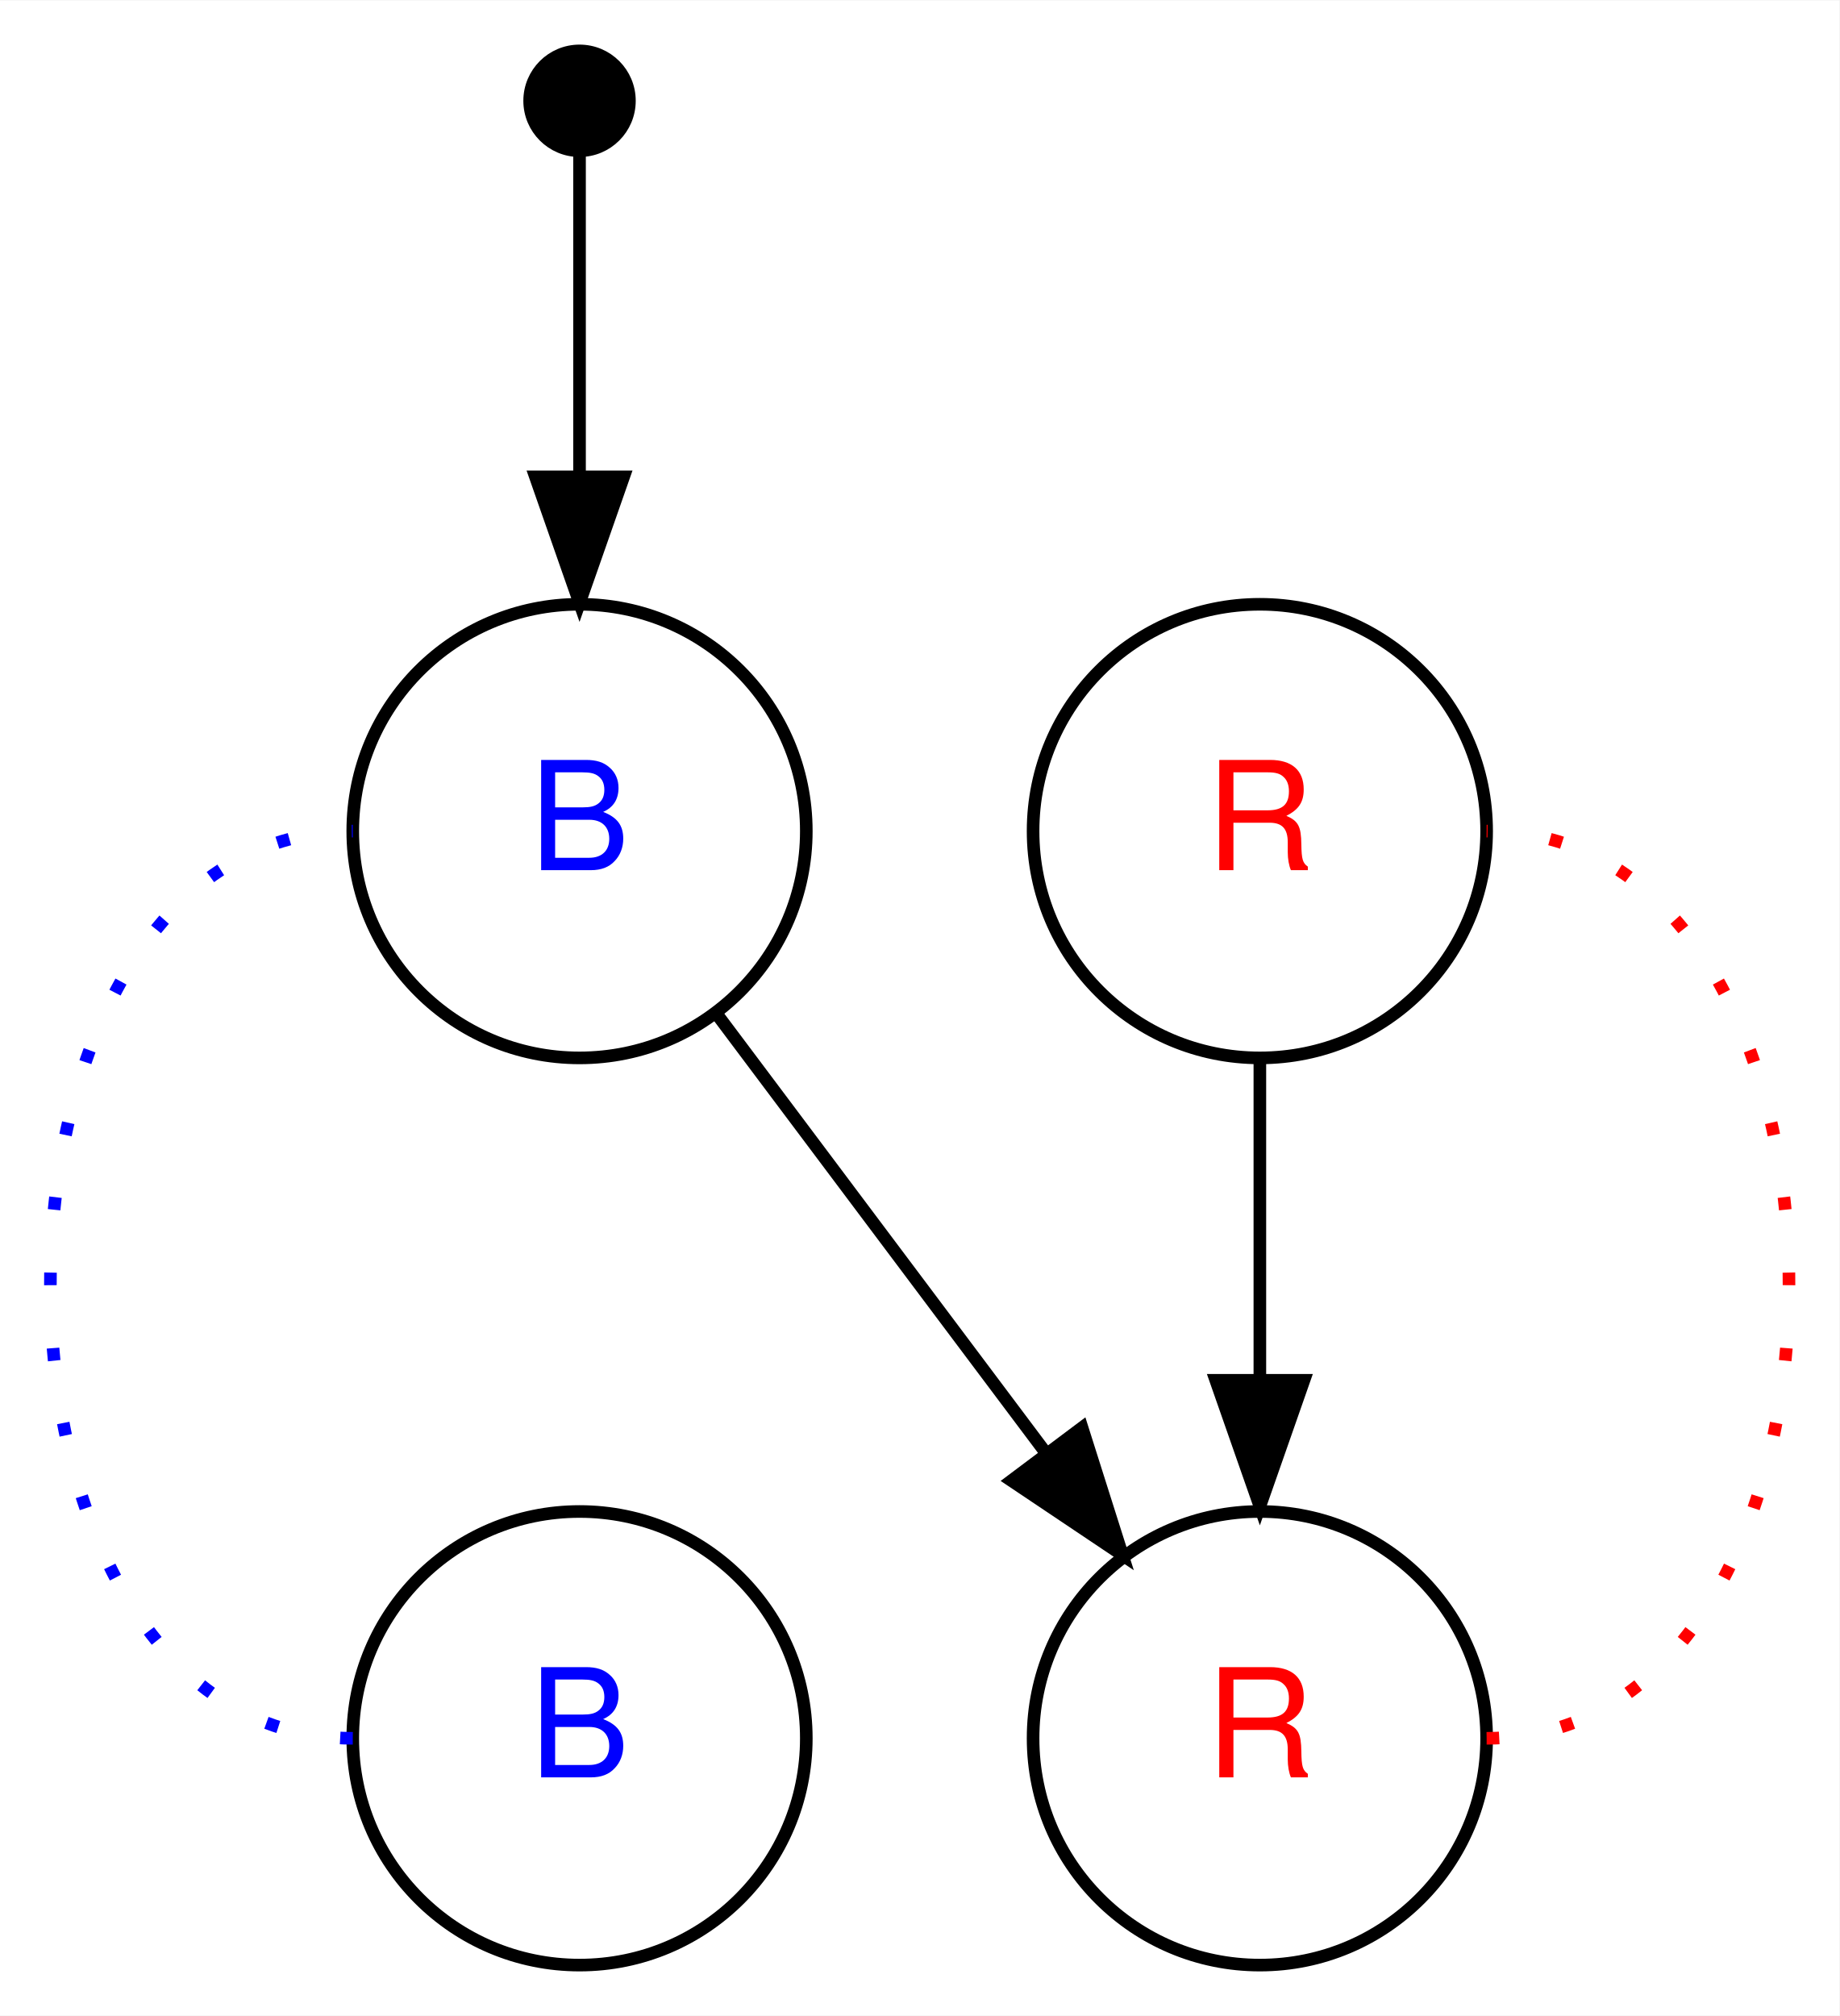
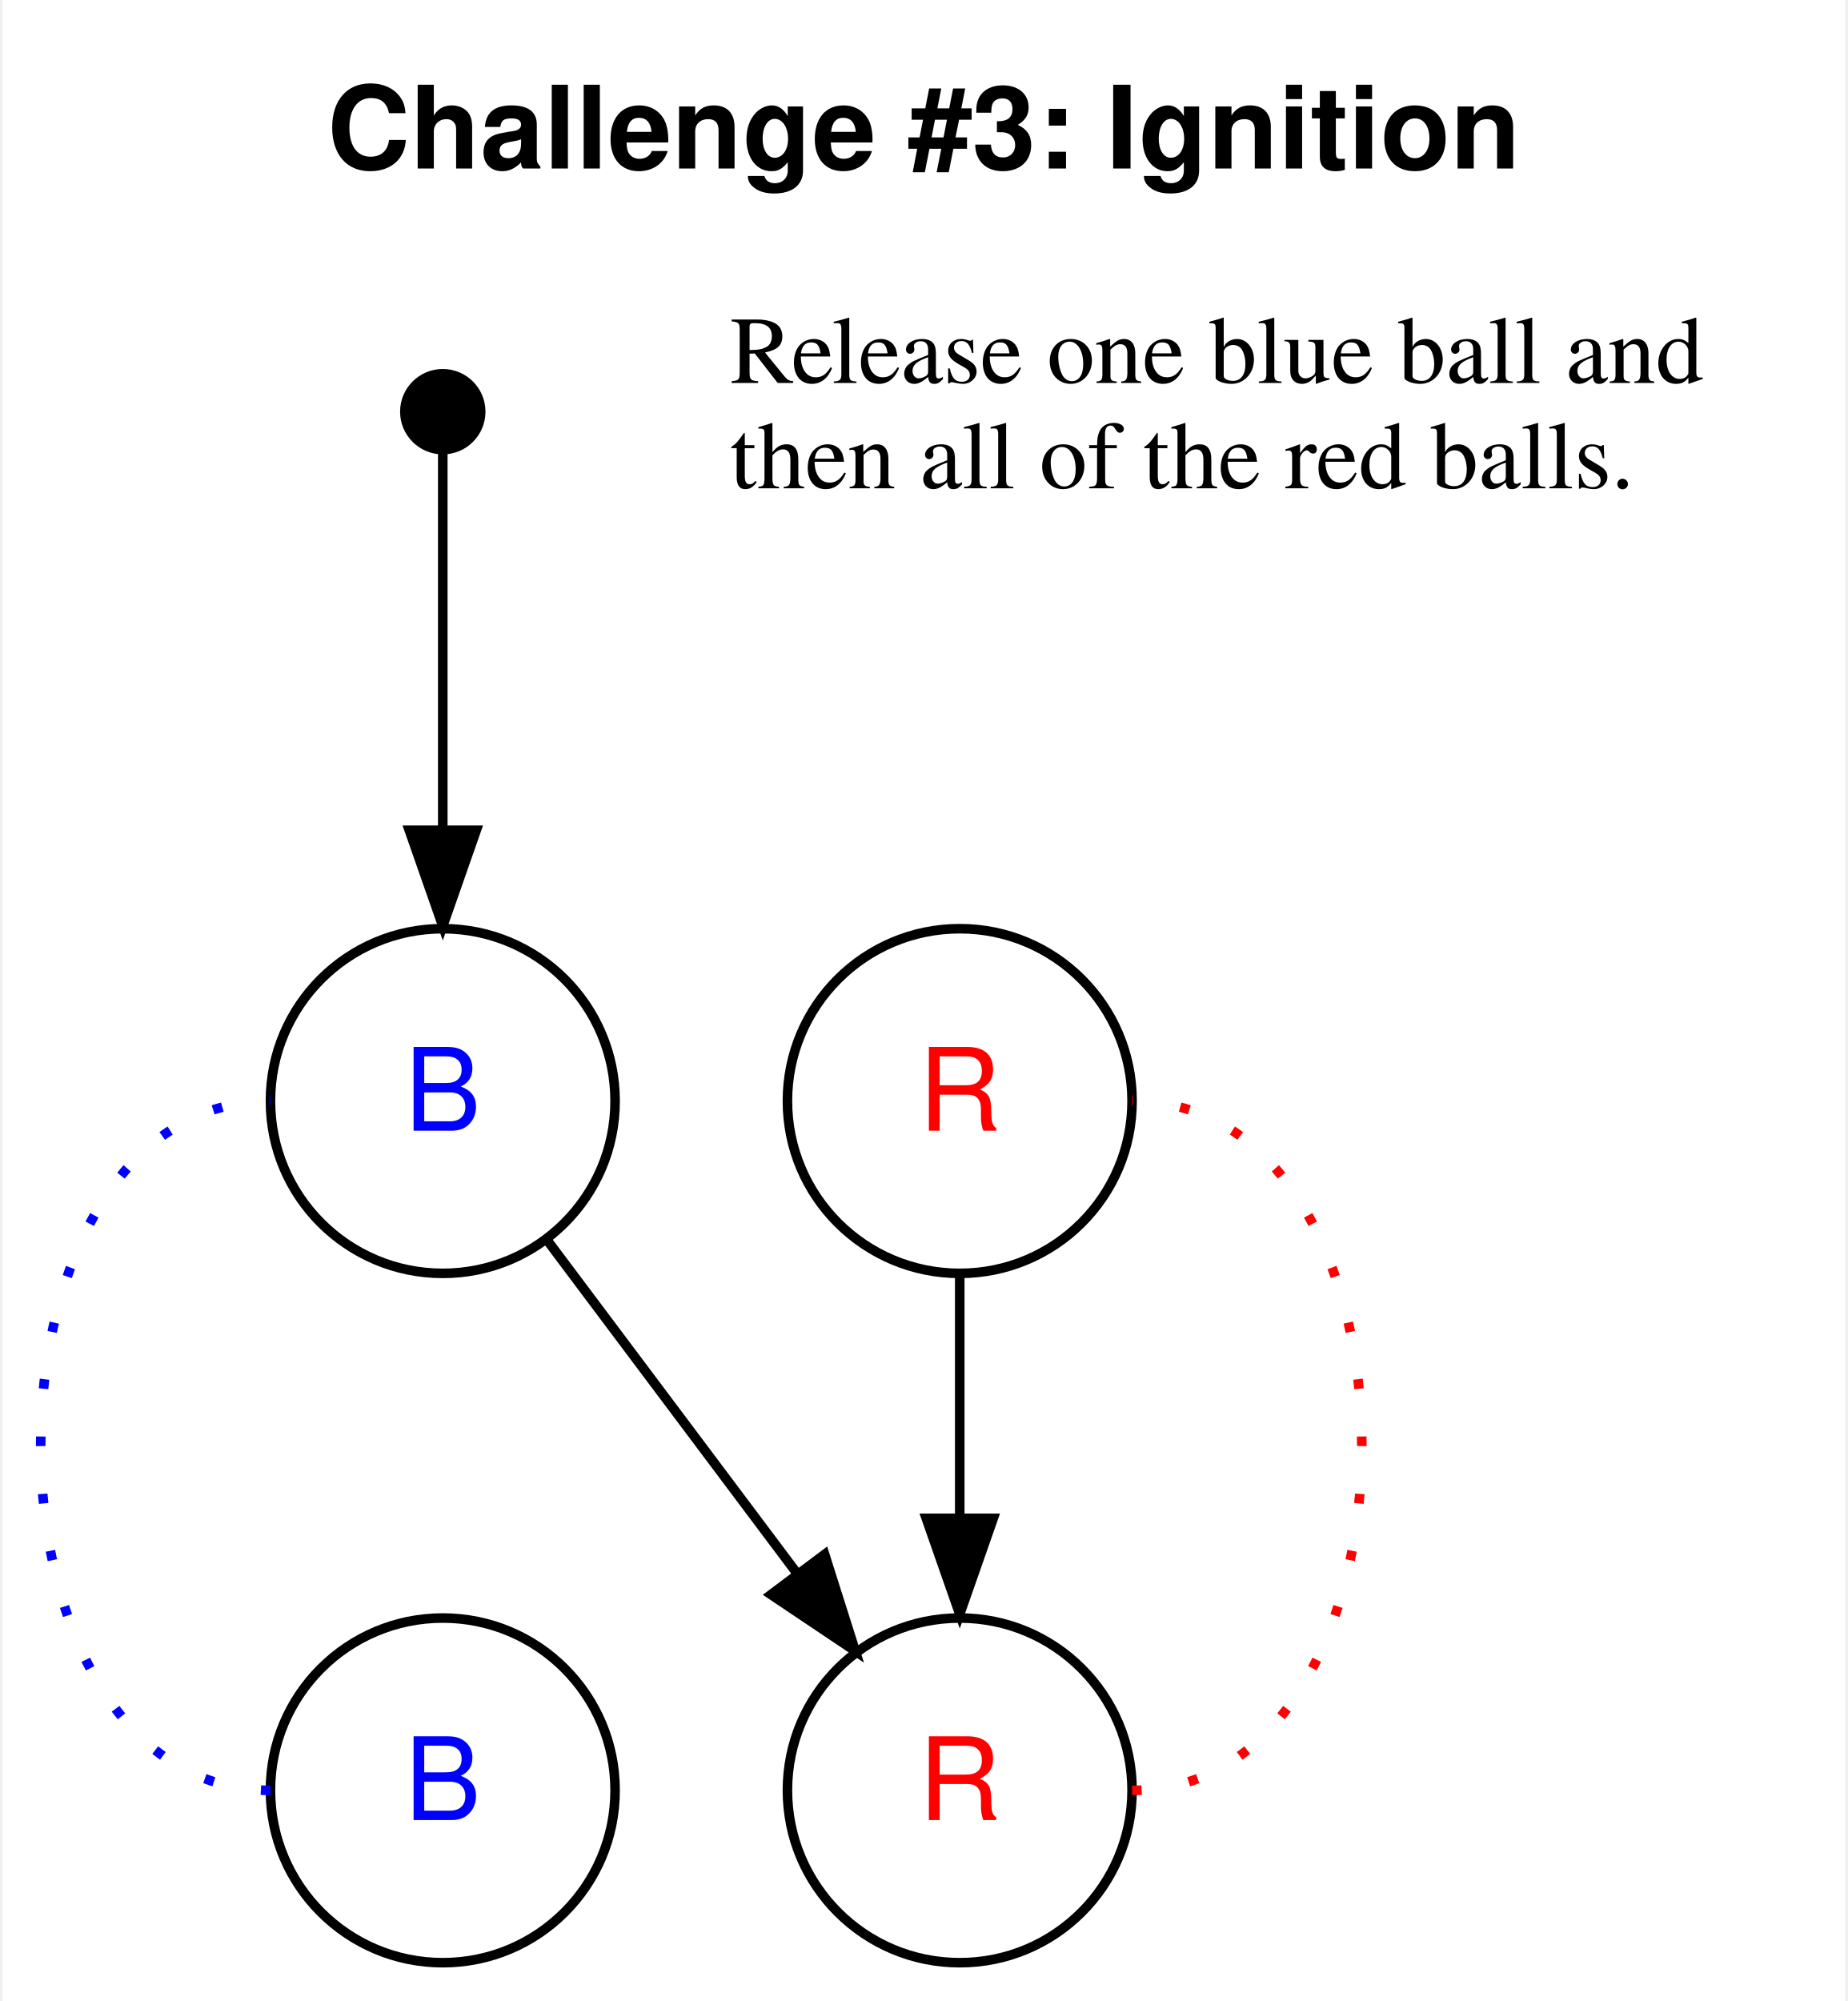
- <svg xmlns="http://www.w3.org/2000/svg" width="146pt" height="160pt" viewBox="0.00 0.00 146.00 159.92">
-   <g id="graph0" class="graph" transform="scale(1 1) rotate(0) translate(4 155.92)">
-     <polygon fill="#ffffff" stroke="transparent" points="-4,4 -4,-155.92 142,-155.92 142,4 -4,4" />
+ <svg xmlns="http://www.w3.org/2000/svg" width="193pt" height="209pt" viewBox="0.00 0.00 192.50 209.00">
+   <g id="graph0" class="graph" transform="scale(1 1) rotate(0) translate(4 205)">
+     <polygon fill="#ffffff" stroke="transparent" points="-4,4 -4,-205 188.5,-205 188.5,4 -4,4" />
+     <text text-anchor="middle" x="92.25" y="-187.4" font-family="Helvetica,sans-Serif" font-weight="bold" font-size="12.00" fill="#000000">Challenge #3: Ignition</text>
    <g id="node1" class="node">
-       <ellipse fill="#000000" stroke="#000000" cx="42" cy="-147.96" rx="3.96" ry="3.96" />
+       <ellipse fill="#000000" stroke="#000000" cx="42" cy="-162" rx="3.96" ry="3.96" />
    </g>
    <g id="node2" class="node">
      <ellipse fill="none" stroke="#000000" cx="42" cy="-90" rx="18" ry="18" />
      <text text-anchor="middle" x="42" y="-86.9" font-family="Helvetica,sans-Serif" font-size="12.00" fill="#0000ff">B</text>
    </g>
    <g id="edge1" class="edge">
-       <path fill="none" stroke="#000000" d="M42,-143.792C42,-138.321 42,-128.237 42,-118.267" />
-       <polygon fill="#000000" stroke="#000000" points="45.5,-118.115 42,-108.115 38.5,-118.115 45.5,-118.115" />
+       <path fill="none" stroke="#000000" d="M42,-157.712C42,-150.062 42,-133.472 42,-118.629" />
+       <polygon fill="#000000" stroke="#000000" points="45.5,-118.282 42,-108.282 38.5,-118.282 45.5,-118.282" />
    </g>
    <g id="node5" class="node">
      <ellipse fill="none" stroke="#000000" cx="96" cy="-18" rx="18" ry="18" />
      <text text-anchor="middle" x="96" y="-14.9" font-family="Helvetica,sans-Serif" font-size="12.00" fill="#ff0000">R</text>
    </g>
    <g id="edge2" class="edge">
      <path fill="none" stroke="#000000" d="M52.928,-75.43C60.393,-65.475 70.437,-52.084 78.947,-40.737" />
      <polygon fill="#000000" stroke="#000000" points="81.888,-42.649 85.088,-32.549 76.288,-38.449 81.888,-42.649" />
    </g>
    <g id="node3" class="node">
      <ellipse fill="none" stroke="#000000" cx="42" cy="-18" rx="18" ry="18" />
      <text text-anchor="middle" x="42" y="-14.9" font-family="Helvetica,sans-Serif" font-size="12.00" fill="#0000ff">B</text>
    </g>
    <g id="edge4" class="edge">
      <path fill="none" stroke="#0000ff" stroke-dasharray="1,5" d="M24,-18C-8,-18 -8,-90 24,-90" />
    </g>
    <g id="node4" class="node">
      <ellipse fill="none" stroke="#000000" cx="96" cy="-90" rx="18" ry="18" />
      <text text-anchor="middle" x="96" y="-86.9" font-family="Helvetica,sans-Serif" font-size="12.00" fill="#ff0000">R</text>
    </g>
    <g id="edge3" class="edge">
      <path fill="none" stroke="#000000" d="M96,-71.831C96,-64.131 96,-54.974 96,-46.417" />
      <polygon fill="#000000" stroke="#000000" points="99.5,-46.413 96,-36.413 92.5,-46.413 99.5,-46.413" />
    </g>
    <g id="edge5" class="edge">
      <path fill="none" stroke="#ff0000" stroke-dasharray="1,5" d="M114,-18C146,-18 146,-90 114,-90" />
    </g>
+     <g id="node6" class="node">
+       <text text-anchor="start" x="72" y="-165" font-family="Times" font-size="10.00" fill="#000000">Release one blue ball and</text>
+       <text text-anchor="start" x="72" y="-154" font-family="Times" font-size="10.00" fill="#000000">then all of the red balls.</text>
+     </g>
  </g>
</svg>
